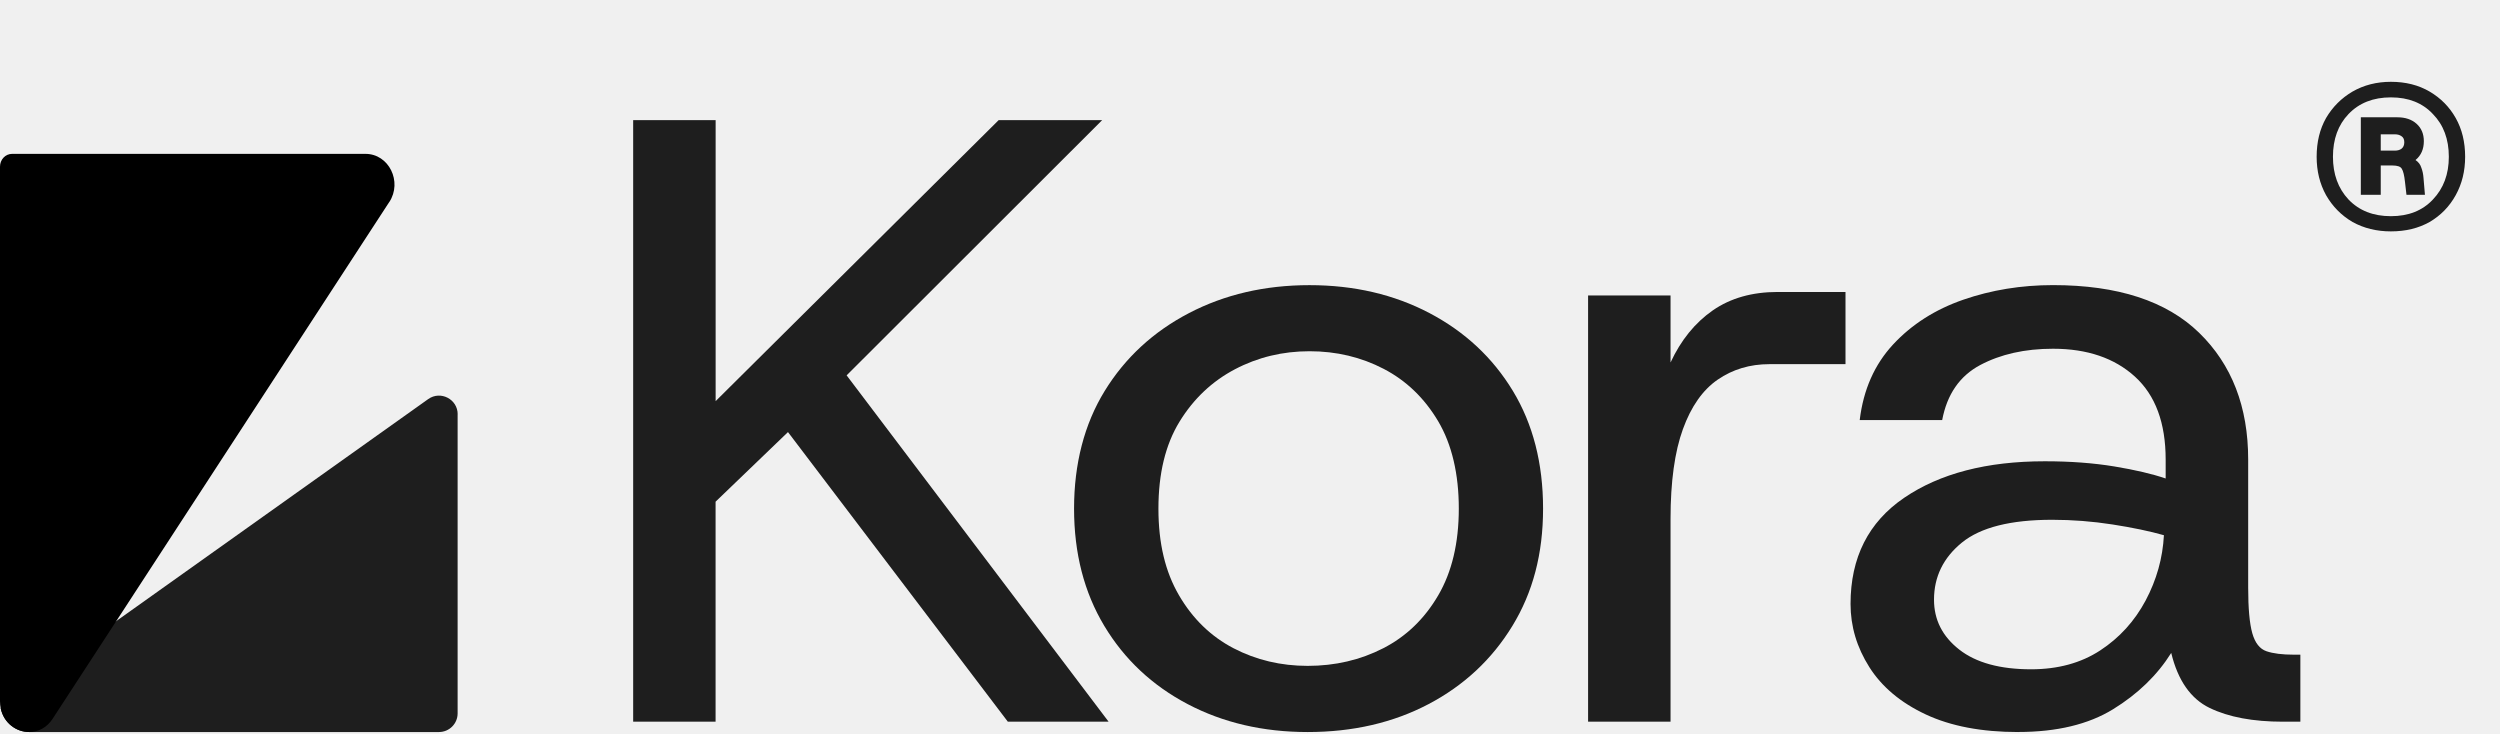
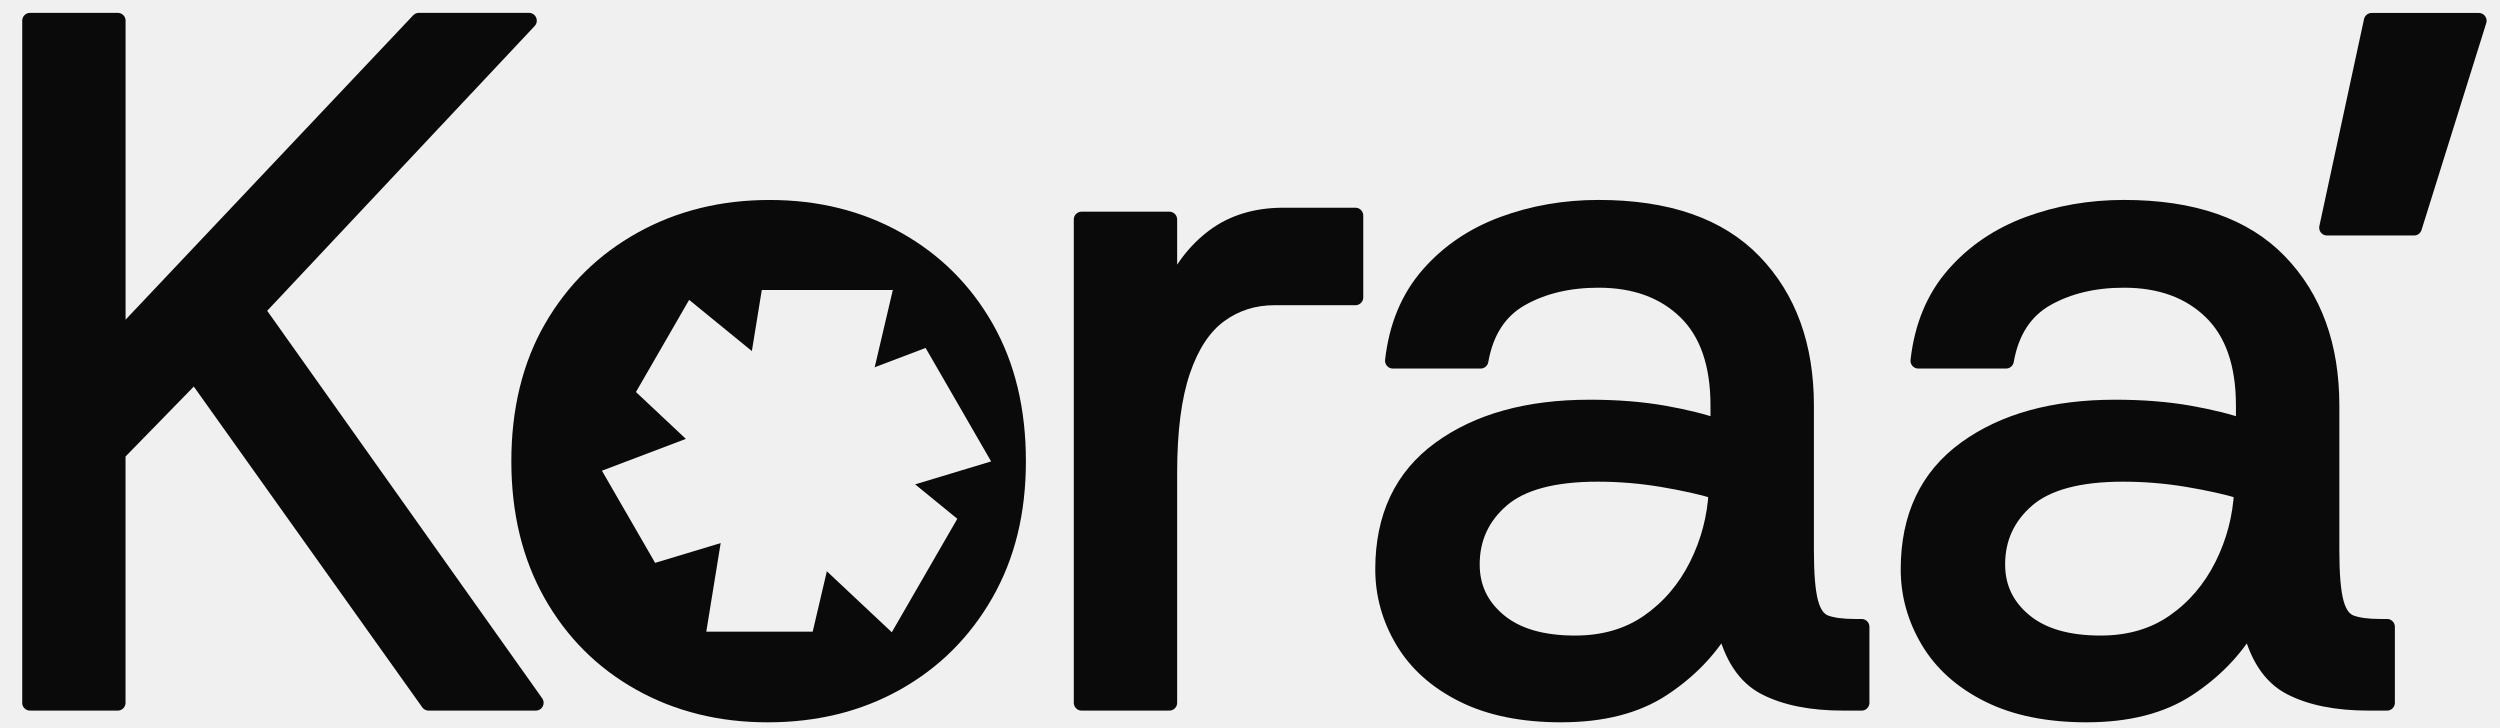
- <svg xmlns="http://www.w3.org/2000/svg" width="184" height="54" viewBox="0 0 184 54" fill="none">
-   <path d="M33.681 30.489V52.505C33.681 53.264 33.066 53.878 32.307 53.878H2.144C1.204 53.878 0.277 53.219 0.052 52.131C0.128 51.854 0.301 51.589 0.578 51.388L8.565 45.706L31.516 29.373C32.424 28.726 33.685 29.381 33.685 30.489H33.681Z" fill="#1E1E1E" />
-   <path d="M28.647 14.875C28.646 14.875 28.645 14.876 28.644 14.877L3.879 52.894C3.438 53.577 2.791 53.878 2.144 53.878C1.205 53.878 0.277 53.219 0.052 52.131C0.016 51.974 0 51.793 0 51.613V12.269C0 11.743 0.398 11.325 0.888 11.325H26.902C28.621 11.325 29.633 13.372 28.651 14.874C28.65 14.875 28.649 14.875 28.647 14.875Z" fill="black" />
-   <path d="M175.97 17.03C174.921 17.03 173.979 16.799 173.144 16.337C172.327 15.857 171.678 15.2 171.198 14.364C170.736 13.529 170.505 12.587 170.505 11.539C170.505 10.455 170.736 9.504 171.198 8.687C171.678 7.869 172.327 7.221 173.144 6.741C173.979 6.261 174.921 6.021 175.97 6.021C177.054 6.021 178.004 6.261 178.822 6.741C179.639 7.221 180.279 7.869 180.741 8.687C181.203 9.504 181.434 10.455 181.434 11.539C181.434 12.587 181.203 13.529 180.741 14.364C180.279 15.2 179.639 15.857 178.822 16.337C178.004 16.799 177.054 17.03 175.97 17.03ZM175.97 15.911C177.267 15.911 178.297 15.502 179.062 14.684C179.843 13.867 180.234 12.818 180.234 11.539C180.234 10.242 179.843 9.193 179.062 8.394C178.297 7.576 177.267 7.167 175.97 7.167C174.672 7.167 173.633 7.576 172.851 8.394C172.087 9.193 171.705 10.242 171.705 11.539C171.705 12.818 172.087 13.867 172.851 14.684C173.633 15.502 174.672 15.911 175.97 15.911ZM173.757 14.338V8.633H176.449C177.036 8.633 177.507 8.793 177.862 9.113C178.218 9.433 178.395 9.86 178.395 10.393C178.395 10.979 178.191 11.441 177.782 11.779C177.995 11.921 178.138 12.108 178.209 12.339C178.297 12.57 178.351 12.818 178.369 13.085L178.475 14.338H177.116L177.009 13.405C176.956 12.907 176.876 12.579 176.769 12.419C176.68 12.259 176.449 12.179 176.076 12.179H175.223V14.338H173.757ZM175.223 11.086H176.263C176.458 11.086 176.618 11.041 176.743 10.953C176.885 10.846 176.956 10.686 176.956 10.473C176.956 10.259 176.885 10.108 176.743 10.02C176.618 9.931 176.458 9.886 176.263 9.886H175.223V11.086Z" fill="#1E1E1E" />
-   <path d="M46.601 53.117V8.841H52.671V29.523L73.502 8.841H81.121L62.312 27.626L81.593 53.117H74.177L57.995 31.801L52.667 36.924V53.117H46.598H46.601Z" fill="#1E1E1E" />
-   <path d="M96.244 53.878C92.964 53.878 90.02 53.193 87.411 51.822C84.803 50.451 82.759 48.533 81.276 46.066C79.792 43.597 79.051 40.721 79.051 37.433C79.051 34.144 79.803 31.212 81.309 28.768C82.814 26.325 84.88 24.414 87.511 23.043C90.142 21.672 93.097 20.987 96.377 20.987C99.657 20.987 102.601 21.672 105.21 23.043C107.815 24.414 109.862 26.321 111.346 28.768C112.829 31.216 113.57 34.103 113.57 37.433C113.57 40.763 112.818 43.601 111.312 46.066C109.807 48.533 107.748 50.451 105.143 51.822C102.535 53.193 99.569 53.878 96.244 53.878ZM96.244 49.008C98.266 49.008 100.122 48.575 101.808 47.71C103.494 46.844 104.841 45.55 105.852 43.819C106.863 42.092 107.368 39.959 107.368 37.429C107.368 34.899 106.863 32.718 105.852 31.008C104.841 29.302 103.502 28.014 101.841 27.149C100.177 26.283 98.358 25.851 96.381 25.851C94.403 25.851 92.569 26.294 90.887 27.18C89.204 28.066 87.843 29.354 86.81 31.039C85.777 32.725 85.26 34.857 85.26 37.429C85.26 40.001 85.766 42.088 86.777 43.819C87.788 45.55 89.127 46.844 90.787 47.71C92.451 48.575 94.27 49.008 96.248 49.008H96.244Z" fill="#1E1E1E" />
-   <path d="M116.883 53.117V21.745H122.952V26.678C123.716 25.034 124.749 23.76 126.055 22.849C127.358 21.943 128.955 21.489 130.84 21.489H135.829V26.802H130.232C128.793 26.802 127.524 27.183 126.424 27.941C125.321 28.699 124.469 29.914 123.864 31.579C123.258 33.244 122.952 35.449 122.952 38.191V53.117H116.883Z" fill="#1E1E1E" />
-   <path d="M148.542 53.878C145.845 53.878 143.576 53.445 141.731 52.58C139.886 51.715 138.506 50.555 137.584 49.101C136.661 47.647 136.2 46.097 136.2 44.452C136.2 41.036 137.514 38.433 140.144 36.64C142.775 34.847 146.221 33.95 150.494 33.95C152.383 33.95 154.087 34.078 155.618 34.331C157.146 34.584 158.404 34.878 159.393 35.217V33.826C159.393 31.129 158.64 29.094 157.135 27.723C155.63 26.352 153.619 25.667 151.102 25.667C149.033 25.667 147.247 26.069 145.741 26.868C144.236 27.671 143.303 29.018 142.945 30.915H136.875C137.145 28.678 137.964 26.827 139.336 25.349C140.705 23.874 142.428 22.777 144.494 22.06C146.561 21.344 148.763 20.984 151.102 20.984C155.866 20.984 159.452 22.154 161.858 24.494C164.263 26.834 165.466 29.945 165.466 33.822V43.248C165.466 44.767 165.566 45.882 165.768 46.602C165.971 47.319 166.318 47.762 166.813 47.931C167.307 48.101 167.982 48.184 168.835 48.184H169.307V53.117H168.027C165.824 53.117 164.027 52.781 162.632 52.106C161.238 51.431 160.293 50.081 159.802 48.056C158.769 49.7 157.341 51.081 155.523 52.199C153.704 53.317 151.375 53.874 148.546 53.874L148.542 53.878ZM149.486 49.26C151.464 49.26 153.161 48.797 154.578 47.869C155.995 46.941 157.105 45.719 157.917 44.2C158.725 42.68 159.175 41.081 159.264 39.392C158.231 39.097 156.973 38.834 155.489 38.602C154.006 38.371 152.523 38.256 151.04 38.256C147.981 38.256 145.771 38.817 144.398 39.932C143.026 41.05 142.343 42.452 142.343 44.137C142.343 45.615 142.96 46.837 144.199 47.807C145.435 48.776 147.199 49.26 149.49 49.26H149.486Z" fill="#1E1E1E" />
+ <svg xmlns="http://www.w3.org/2000/svg" viewBox="487.6 42.4 111.9 32.6" width="560" height="163" fill="none">
+   <path d="M488.546 73.885V43.326H492.476V57.601L505.965 43.326H510.898L498.719 56.292L511.204 73.885H506.402L495.924 59.173L492.474 62.709V73.885H488.544H488.546Z" transform="translate(0.35 0)" fill="#0A0A0A" stroke="#0A0A0A" stroke-width="0.7" stroke-linejoin="round" />
+   <mask id="m" maskUnits="userSpaceOnUse" x="487.6" y="42.4" width="111.9" height="32.6">
+     <rect x="487.6" y="42.4" width="111.9" height="32.6" fill="#fff" />
+     <g transform="translate(521.984 63.059) scale(0.178)" fill="#000">
+       <g transform="translate(-0.76 -0.08)">
+         <path d="M-7.98 -43H25.00L4.83 43H-21.95Z" transform="rotate(0)" />
+         <path d="M-7.98 -43H25.00L4.83 43H-21.95Z" transform="rotate(60)" />
+         <path d="M-7.98 -43H25.00L4.83 43H-21.95Z" transform="rotate(120)" />
+       </g>
+     </g>
+   </mask>
+   <path d="M520.691 74.41C518.567 74.41 516.66 73.937 514.971 72.991C513.282 72.045 511.959 70.721 510.998 69.018C510.038 67.314 509.558 65.329 509.558 63.059C509.558 60.79 510.045 58.766 511.02 57.08C511.994 55.393 513.332 54.074 515.036 53.128C516.739 52.182 518.653 51.709 520.777 51.709C522.901 51.709 524.807 52.182 526.496 53.128C528.183 54.074 529.509 55.391 530.469 57.08C531.43 58.769 531.91 60.761 531.91 63.059C531.91 65.358 531.422 67.317 530.448 69.018C529.473 70.721 528.14 72.045 526.453 72.991C524.764 73.937 522.843 74.41 520.691 74.41Z" transform="translate(1.25 0)" fill="#0A0A0A" stroke="#0A0A0A" stroke-width="0.7" stroke-linejoin="round" mask="url(#m)" />
+   <path d="M534.056 73.885V52.233H537.986V55.637C538.48 54.502 539.149 53.623 539.995 52.995C540.838 52.369 541.873 52.056 543.094 52.056H546.324V55.723H542.699C541.768 55.723 540.946 55.986 540.234 56.509C539.519 57.032 538.968 57.871 538.576 59.02C538.184 60.169 537.986 61.691 537.986 63.583V73.885H534.056Z" transform="translate(1.95 0)" fill="#0A0A0A" stroke="#0A0A0A" stroke-width="0.7" stroke-linejoin="round" />
+   <path d="M554.554 74.41C552.808 74.41 551.338 74.112 550.144 73.514C548.949 72.917 548.056 72.117 547.458 71.113C546.861 70.11 546.562 69.04 546.562 67.905C546.562 65.547 547.413 63.75 549.116 62.513C550.82 61.275 553.051 60.657 555.818 60.657C557.041 60.657 558.145 60.745 559.136 60.919C560.125 61.094 560.94 61.297 561.58 61.531V60.571C561.58 58.709 561.093 57.305 560.118 56.358C559.143 55.413 557.841 54.939 556.212 54.939C554.872 54.939 553.715 55.217 552.741 55.768C551.766 56.323 551.161 57.252 550.93 58.561H547C547.174 57.018 547.704 55.74 548.593 54.72C549.48 53.702 550.595 52.945 551.933 52.45C553.271 51.956 554.697 51.707 556.212 51.707C559.296 51.707 561.618 52.514 563.176 54.13C564.734 55.745 565.513 57.892 565.513 60.568V67.073C565.513 68.122 565.577 68.892 565.708 69.388C565.84 69.883 566.064 70.189 566.385 70.306C566.705 70.423 567.142 70.48 567.694 70.48H568V73.885H567.171C565.744 73.885 564.581 73.653 563.678 73.187C562.775 72.721 562.163 71.79 561.845 70.392C561.176 71.527 560.252 72.48 559.074 73.252C557.896 74.023 556.389 74.408 554.556 74.408L554.554 74.41ZM555.166 71.223C556.446 71.223 557.545 70.903 558.462 70.263C559.38 69.623 560.099 68.779 560.625 67.731C561.148 66.682 561.439 65.578 561.497 64.412C560.828 64.209 560.013 64.028 559.053 63.867C558.092 63.707 557.132 63.629 556.171 63.629C554.191 63.629 552.76 64.016 551.871 64.785C550.982 65.556 550.54 66.524 550.54 67.688C550.54 68.708 550.939 69.551 551.742 70.22C552.542 70.889 553.684 71.223 555.168 71.223H555.166Z" transform="translate(2.95 0)" fill="#0A0A0A" stroke="#0A0A0A" stroke-width="0.7" stroke-linejoin="round" />
+   <path d="M554.554 74.41C552.808 74.41 551.338 74.112 550.144 73.514C548.949 72.917 548.056 72.117 547.458 71.113C546.861 70.11 546.562 69.04 546.562 67.905C546.562 65.547 547.413 63.75 549.116 62.513C550.82 61.275 553.051 60.657 555.818 60.657C557.041 60.657 558.145 60.745 559.136 60.919C560.125 61.094 560.94 61.297 561.58 61.531V60.571C561.58 58.709 561.093 57.305 560.118 56.358C559.143 55.413 557.841 54.939 556.212 54.939C554.872 54.939 553.715 55.217 552.741 55.768C551.766 56.323 551.161 57.252 550.93 58.561H547C547.174 57.018 547.704 55.74 548.593 54.72C549.48 53.702 550.595 52.945 551.933 52.45C553.271 51.956 554.697 51.707 556.212 51.707C559.296 51.707 561.618 52.514 563.176 54.13C564.734 55.745 565.513 57.892 565.513 60.568V67.073C565.513 68.122 565.577 68.892 565.708 69.388C565.84 69.883 566.064 70.189 566.385 70.306C566.705 70.423 567.142 70.48 567.694 70.48H568V73.885H567.171C565.744 73.885 564.581 73.653 563.678 73.187C562.775 72.721 562.163 71.79 561.845 70.392C561.176 71.527 560.252 72.48 559.074 73.252C557.896 74.023 556.389 74.408 554.556 74.408L554.554 74.41ZM555.166 71.223C556.446 71.223 557.545 70.903 558.462 70.263C559.38 69.623 560.099 68.779 560.625 67.731C561.148 66.682 561.439 65.578 561.497 64.412C560.828 64.209 560.013 64.028 559.053 63.867C558.092 63.707 557.132 63.629 556.171 63.629C554.191 63.629 552.76 64.016 551.871 64.785C550.982 65.556 550.54 66.524 550.54 67.688C550.54 68.708 550.939 69.551 551.742 70.22C552.542 70.889 553.684 71.223 555.168 71.223H555.166Z" transform="translate(26.49 0)" fill="#0A0A0A" stroke="#0A0A0A" stroke-width="0.7" stroke-linejoin="round" />
+   <path d="M593.8 43.33H598.6L595.7 52.6H591.8Z" fill="#0A0A0A" stroke="#0A0A0A" stroke-width="0.7" stroke-linejoin="round" />
</svg>
